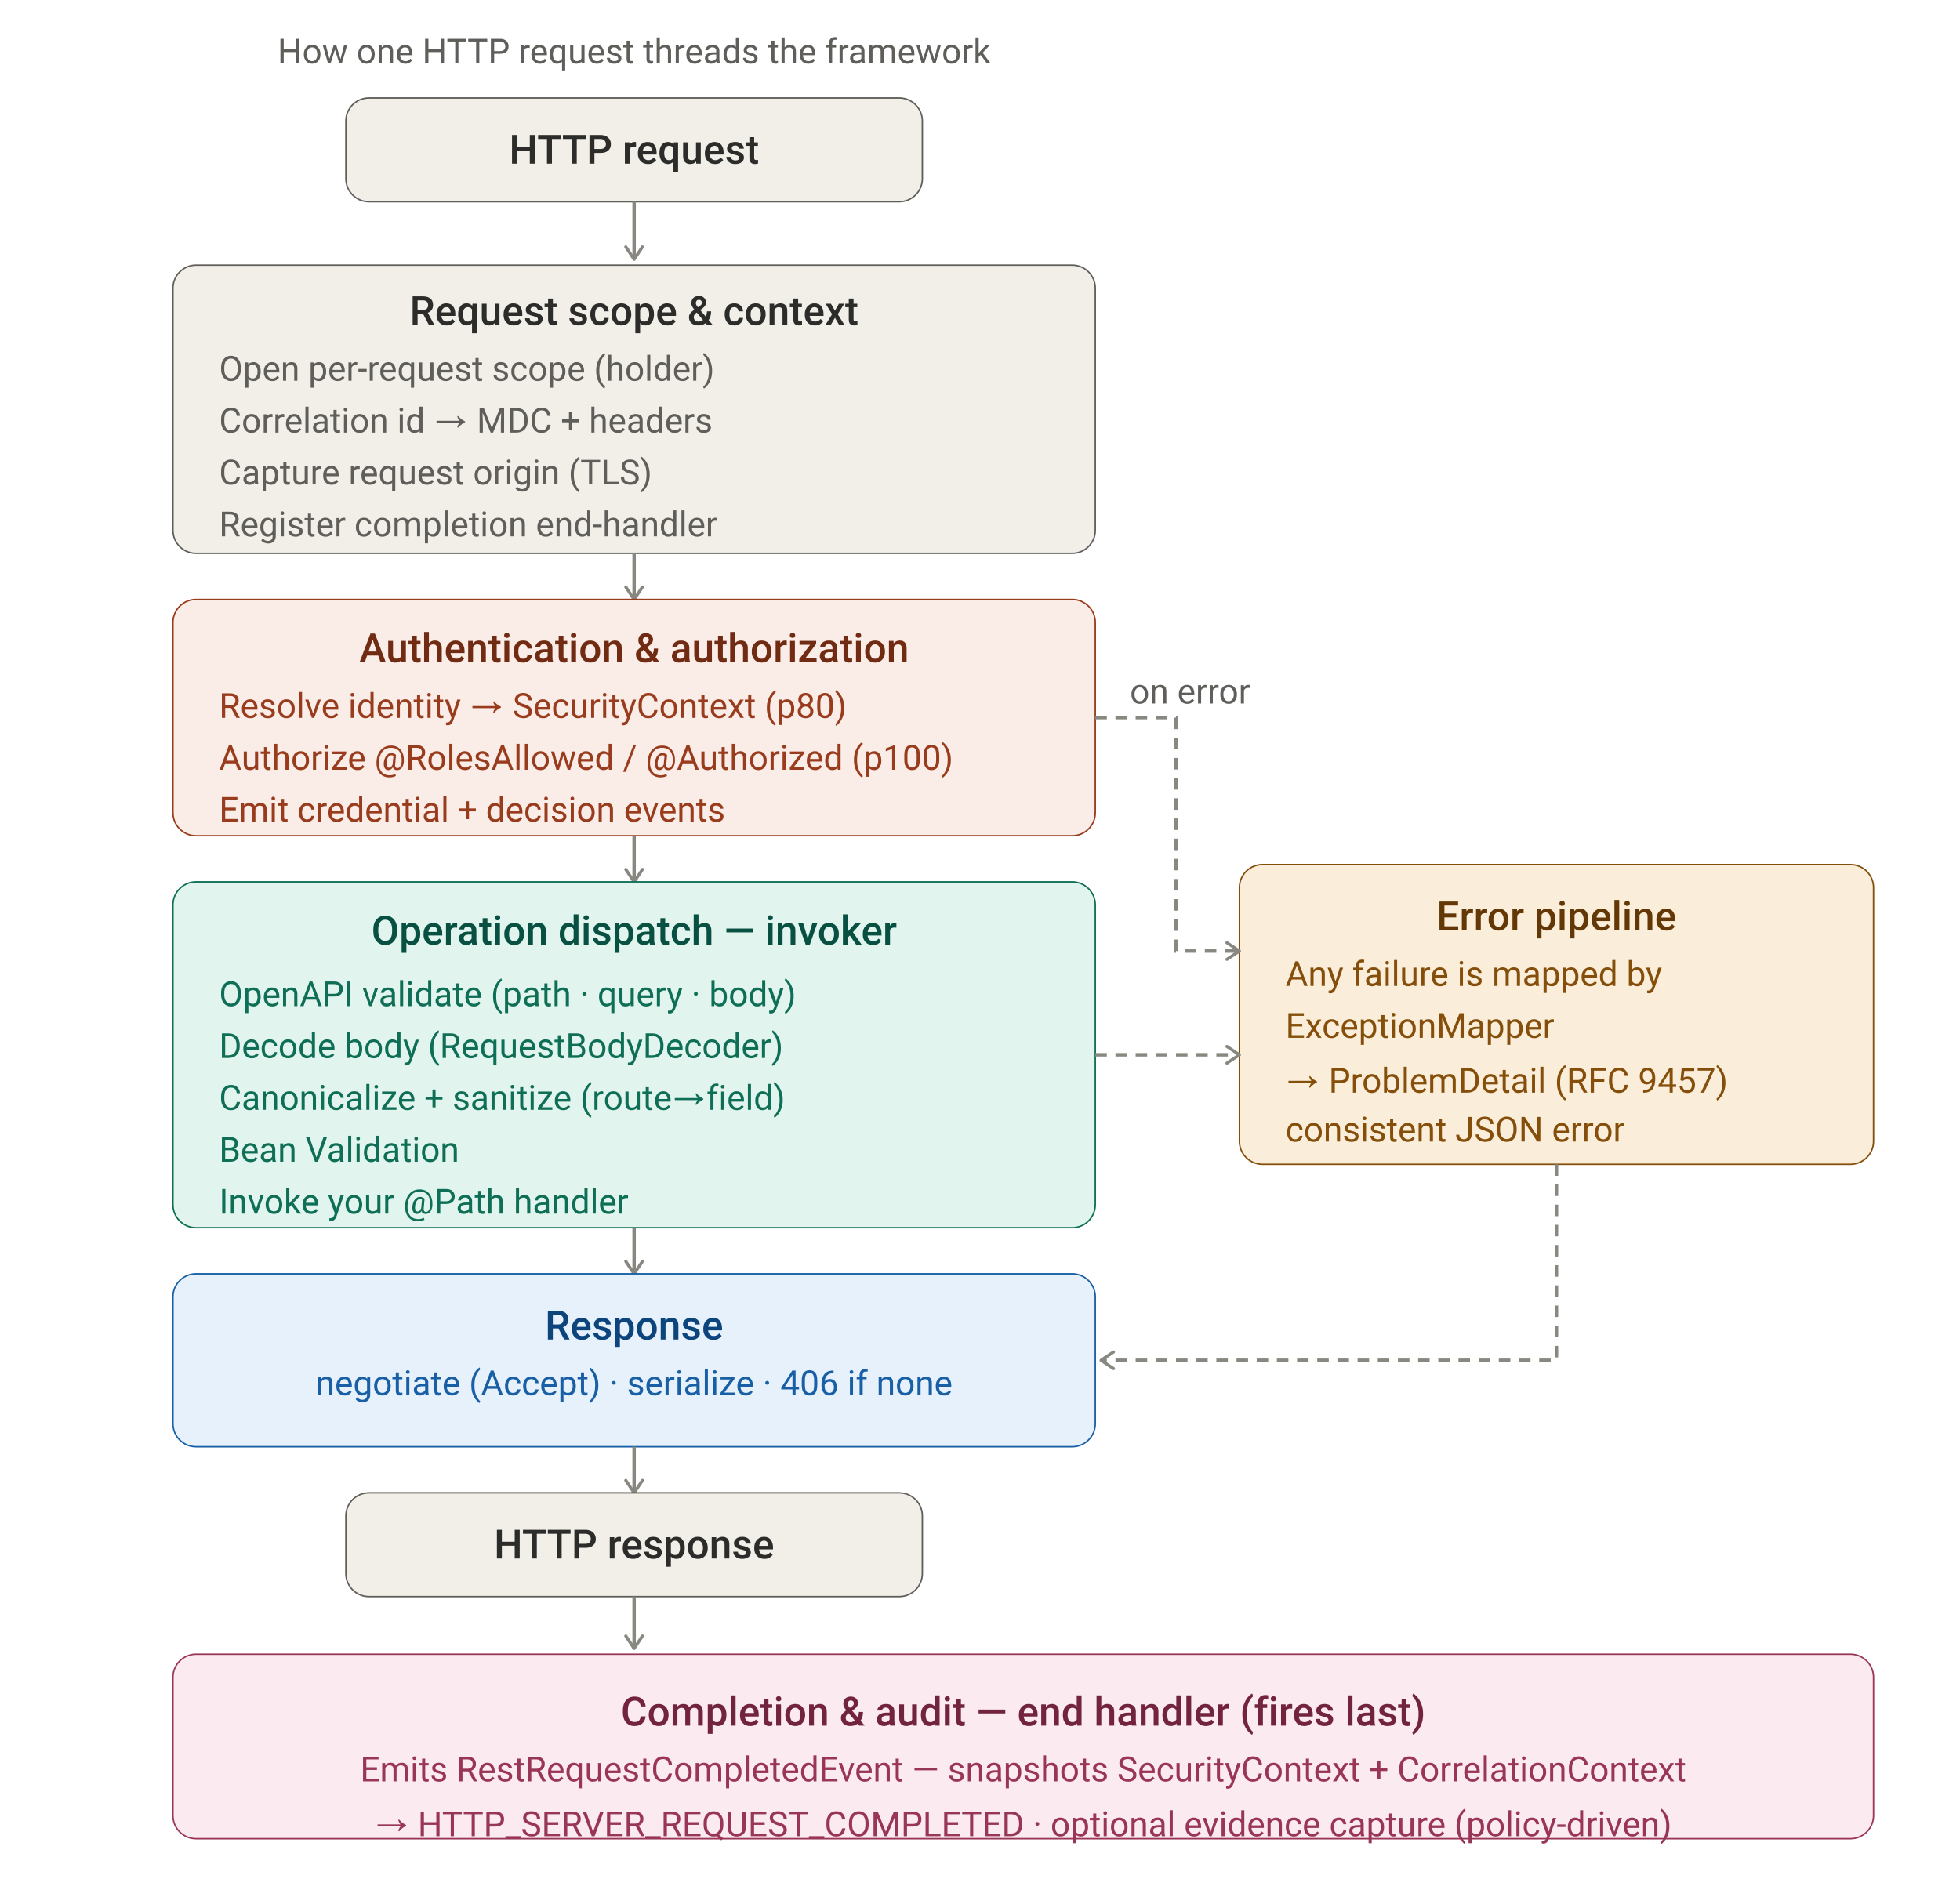
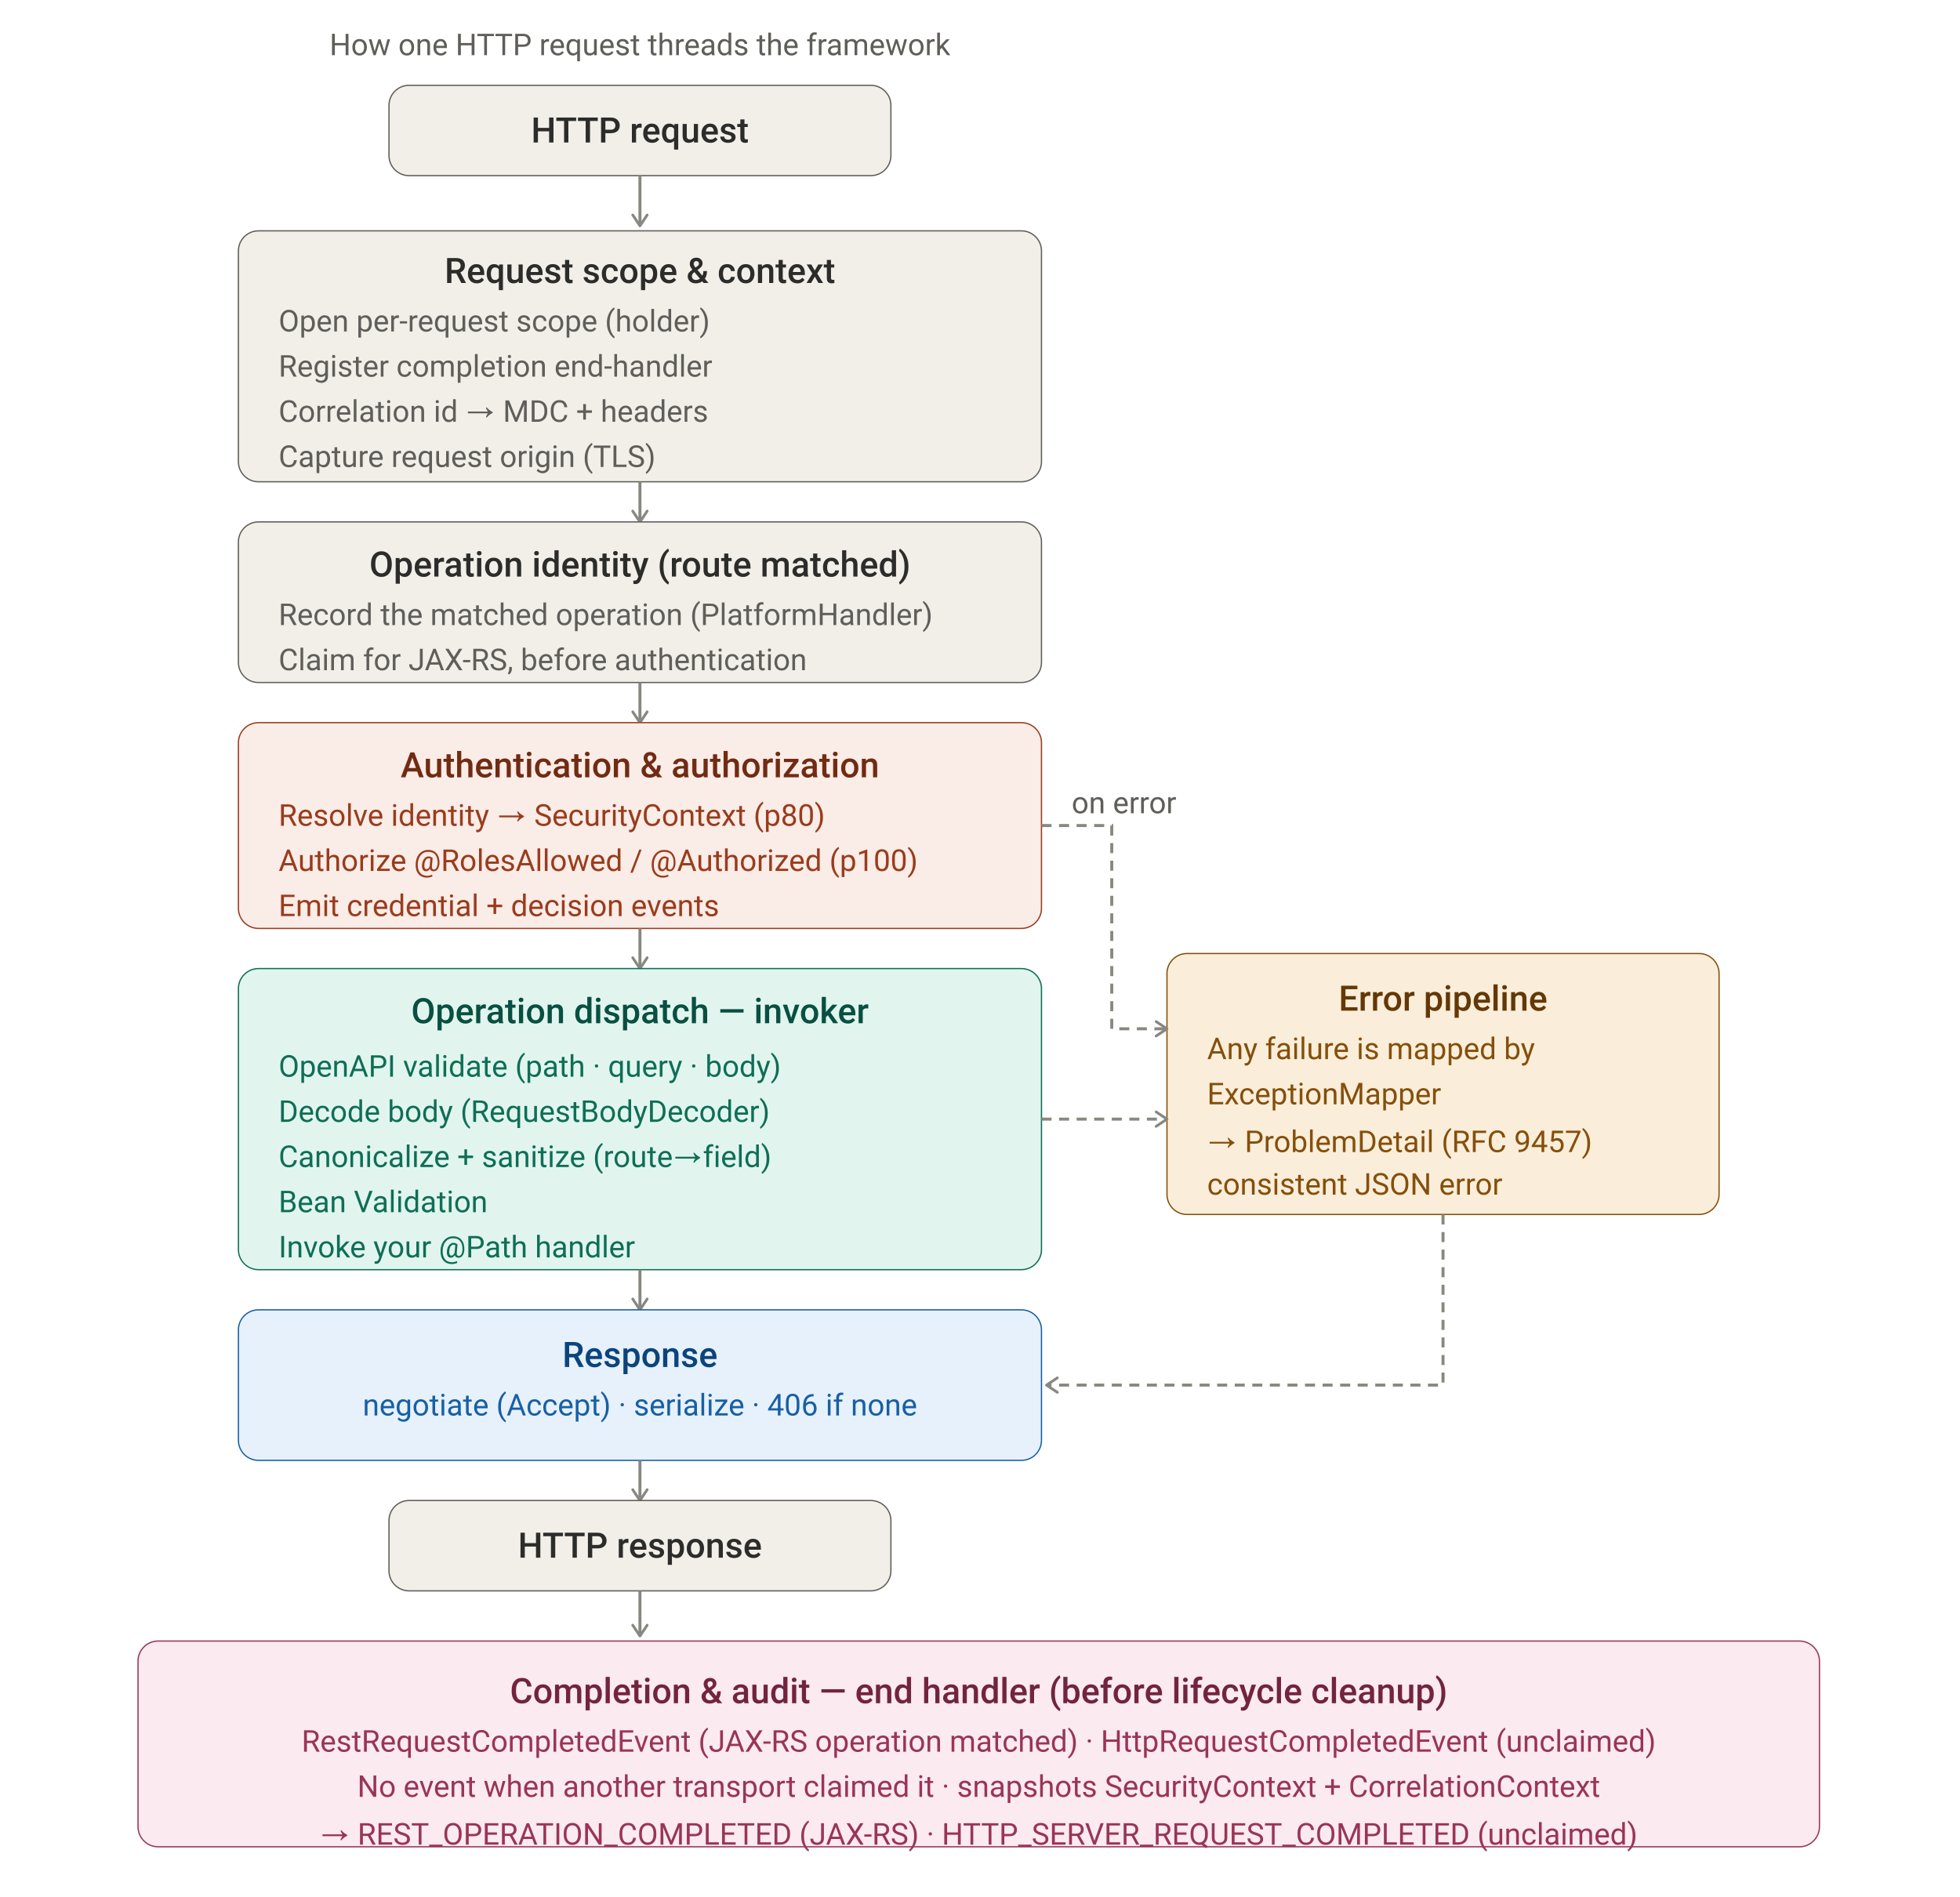
- <svg xmlns="http://www.w3.org/2000/svg" width="100%" viewBox="0 0 680 658" role="img">
+ <svg xmlns="http://www.w3.org/2000/svg" width="100%" viewBox="-35 0 781 756" role="img">
  <defs>
    <style>
text{font-family:-apple-system,BlinkMacSystemFont,"Segoe UI",Roboto,Helvetica,Arial,sans-serif;}
.title{font-size:14px;font-weight:500;}
.sub{font-size:12px;font-weight:400;}
.cap{font-size:12px;font-weight:400;fill:#5F5E5A;}
.arrow{stroke:#888780;stroke-width:1.2;fill:none;}
.dash{stroke:#888780;stroke-width:1.2;fill:none;stroke-dasharray:4 3;}
.fill-gray{fill:#F1EFE8;stroke:#5F5E5A;}.gray-t{fill:#2C2C2A;}.gray-s{fill:#5F5E5A;}
.fill-blue{fill:#E6F1FB;stroke:#185FA5;}.blue-t{fill:#0C447C;}.blue-s{fill:#185FA5;}
.fill-coral{fill:#FAECE7;stroke:#993C1D;}.coral-t{fill:#712B13;}.coral-s{fill:#993C1D;}
.fill-teal{fill:#E1F5EE;stroke:#0F6E56;}.teal-t{fill:#085041;}.teal-s{fill:#0F6E56;}
.fill-amber{fill:#FAEEDA;stroke:#854F0B;}.amber-t{fill:#633806;}.amber-s{fill:#854F0B;}
.fill-pink{fill:#FBEAF0;stroke:#993556;}.pink-t{fill:#72243E;}.pink-s{fill:#993556;}
@media (prefers-color-scheme:dark){
.cap{fill:#B4B2A9;}.arrow{stroke:#888780;}.dash{stroke:#888780;}
.fill-gray{fill:#2C2C2A;stroke:#B4B2A9;}.gray-t{fill:#F1EFE8;}.gray-s{fill:#D3D1C7;}
.fill-blue{fill:#0C447C;stroke:#85B7EB;}.blue-t{fill:#E6F1FB;}.blue-s{fill:#B5D4F4;}
.fill-coral{fill:#712B13;stroke:#F0997B;}.coral-t{fill:#FAECE7;}.coral-s{fill:#F5C4B3;}
.fill-teal{fill:#085041;stroke:#5DCAA5;}.teal-t{fill:#E1F5EE;}.teal-s{fill:#9FE1CB;}
.fill-amber{fill:#633806;stroke:#FAC775;}.amber-t{fill:#FAEEDA;}.amber-s{fill:#FAC775;}
.fill-pink{fill:#72243E;stroke:#ED93B1;}.pink-t{fill:#FBEAF0;}.pink-s{fill:#F4C0D1;}
}
</style>
    <marker id="arrow" viewBox="0 0 10 10" refX="8" refY="5" markerWidth="6" markerHeight="6" orient="auto-start-reverse">
      <path d="M2 1L8 5L2 9" fill="none" stroke="context-stroke" stroke-width="1.5" stroke-linecap="round" stroke-linejoin="round" />
    </marker>
  </defs>
  <text class="cap" x="220" y="22" text-anchor="middle">How one HTTP request threads the framework</text>
  <g>
    <rect class="fill-gray" x="120" y="34" width="200" height="36" rx="8" stroke-width="0.5" />
    <text class="title gray-t" x="220" y="52" text-anchor="middle" dominant-baseline="central">HTTP request</text>
  </g>
  <line class="arrow" x1="220" y1="70" x2="220" y2="90" marker-end="url(#arrow)" />
  <g>
    <rect class="fill-gray" x="60" y="92" width="320" height="100" rx="8" stroke-width="0.5" />
    <text class="title gray-t" x="220" y="108" text-anchor="middle" dominant-baseline="central">Request scope &amp; context</text>
    <text class="sub gray-s" x="76" y="128" dominant-baseline="central">Open per-request scope (holder)</text>
-     <text class="sub gray-s" x="76" y="146" dominant-baseline="central">Correlation id → MDC + headers</text>
-     <text class="sub gray-s" x="76" y="164" dominant-baseline="central">Capture request origin (TLS)</text>
-     <text class="sub gray-s" x="76" y="182" dominant-baseline="central">Register completion end-handler</text>
+     <text class="sub gray-s" x="76" y="146" dominant-baseline="central">Register completion end-handler</text>
+     <text class="sub gray-s" x="76" y="164" dominant-baseline="central">Correlation id → MDC + headers</text>
+     <text class="sub gray-s" x="76" y="182" dominant-baseline="central">Capture request origin (TLS)</text>
  </g>
  <line class="arrow" x1="220" y1="192" x2="220" y2="208" marker-end="url(#arrow)" />
  <g>
-     <rect class="fill-coral" x="60" y="208" width="320" height="82" rx="8" stroke-width="0.5" />
-     <text class="title coral-t" x="220" y="225" text-anchor="middle" dominant-baseline="central">Authentication &amp; authorization</text>
-     <text class="sub coral-s" x="76" y="245" dominant-baseline="central">Resolve identity → SecurityContext (p80)</text>
-     <text class="sub coral-s" x="76" y="263" dominant-baseline="central">Authorize @RolesAllowed / @Authorized (p100)</text>
-     <text class="sub coral-s" x="76" y="281" dominant-baseline="central">Emit credential + decision events</text>
+     <rect class="fill-gray" x="60" y="208" width="320" height="64" rx="8" stroke-width="0.5" />
+     <text class="title gray-t" x="220" y="225" text-anchor="middle" dominant-baseline="central">Operation identity (route matched)</text>
+     <text class="sub gray-s" x="76" y="245" dominant-baseline="central">Record the matched operation (PlatformHandler)</text>
+     <text class="sub gray-s" x="76" y="263" dominant-baseline="central">Claim for JAX-RS, before authentication</text>
  </g>
-   <line class="arrow" x1="220" y1="290" x2="220" y2="306" marker-end="url(#arrow)" />
+   <line class="arrow" x1="220" y1="272" x2="220" y2="288" marker-end="url(#arrow)" />
  <g>
-     <rect class="fill-teal" x="60" y="306" width="320" height="120" rx="8" stroke-width="0.5" />
-     <text class="title teal-t" x="220" y="323" text-anchor="middle" dominant-baseline="central">Operation dispatch — invoker</text>
-     <text class="sub teal-s" x="76" y="345" dominant-baseline="central">OpenAPI validate (path · query · body)</text>
-     <text class="sub teal-s" x="76" y="363" dominant-baseline="central">Decode body (RequestBodyDecoder)</text>
-     <text class="sub teal-s" x="76" y="381" dominant-baseline="central">Canonicalize + sanitize (route→field)</text>
-     <text class="sub teal-s" x="76" y="399" dominant-baseline="central">Bean Validation</text>
-     <text class="sub teal-s" x="76" y="417" dominant-baseline="central">Invoke your @Path handler</text>
+     <rect class="fill-coral" x="60" y="288" width="320" height="82" rx="8" stroke-width="0.5" />
+     <text class="title coral-t" x="220" y="305" text-anchor="middle" dominant-baseline="central">Authentication &amp; authorization</text>
+     <text class="sub coral-s" x="76" y="325" dominant-baseline="central">Resolve identity → SecurityContext (p80)</text>
+     <text class="sub coral-s" x="76" y="343" dominant-baseline="central">Authorize @RolesAllowed / @Authorized (p100)</text>
+     <text class="sub coral-s" x="76" y="361" dominant-baseline="central">Emit credential + decision events</text>
  </g>
-   <line class="arrow" x1="220" y1="426" x2="220" y2="442" marker-end="url(#arrow)" />
+   <line class="arrow" x1="220" y1="370" x2="220" y2="386" marker-end="url(#arrow)" />
  <g>
-     <rect class="fill-blue" x="60" y="442" width="320" height="60" rx="8" stroke-width="0.5" />
-     <text class="title blue-t" x="220" y="460" text-anchor="middle" dominant-baseline="central">Response</text>
-     <text class="sub blue-s" x="220" y="480" text-anchor="middle" dominant-baseline="central">negotiate (Accept) · serialize · 406 if none</text>
+     <rect class="fill-teal" x="60" y="386" width="320" height="120" rx="8" stroke-width="0.5" />
+     <text class="title teal-t" x="220" y="403" text-anchor="middle" dominant-baseline="central">Operation dispatch — invoker</text>
+     <text class="sub teal-s" x="76" y="425" dominant-baseline="central">OpenAPI validate (path · query · body)</text>
+     <text class="sub teal-s" x="76" y="443" dominant-baseline="central">Decode body (RequestBodyDecoder)</text>
+     <text class="sub teal-s" x="76" y="461" dominant-baseline="central">Canonicalize + sanitize (route→field)</text>
+     <text class="sub teal-s" x="76" y="479" dominant-baseline="central">Bean Validation</text>
+     <text class="sub teal-s" x="76" y="497" dominant-baseline="central">Invoke your @Path handler</text>
  </g>
-   <line class="arrow" x1="220" y1="502" x2="220" y2="518" marker-end="url(#arrow)" />
+   <line class="arrow" x1="220" y1="506" x2="220" y2="522" marker-end="url(#arrow)" />
  <g>
-     <rect class="fill-gray" x="120" y="518" width="200" height="36" rx="8" stroke-width="0.5" />
-     <text class="title gray-t" x="220" y="536" text-anchor="middle" dominant-baseline="central">HTTP response</text>
+     <rect class="fill-blue" x="60" y="522" width="320" height="60" rx="8" stroke-width="0.5" />
+     <text class="title blue-t" x="220" y="540" text-anchor="middle" dominant-baseline="central">Response</text>
+     <text class="sub blue-s" x="220" y="560" text-anchor="middle" dominant-baseline="central">negotiate (Accept) · serialize · 406 if none</text>
+   </g>
+   <line class="arrow" x1="220" y1="582" x2="220" y2="598" marker-end="url(#arrow)" />
+   <g>
+     <rect class="fill-gray" x="120" y="598" width="200" height="36" rx="8" stroke-width="0.5" />
+     <text class="title gray-t" x="220" y="616" text-anchor="middle" dominant-baseline="central">HTTP response</text>
  </g>
  <g>
-     <rect class="fill-amber" x="430" y="300" width="220" height="104" rx="8" stroke-width="0.5" />
-     <text class="title amber-t" x="540" y="318" text-anchor="middle" dominant-baseline="central">Error pipeline</text>
-     <text class="sub amber-s" x="446" y="338" dominant-baseline="central">Any failure is mapped by</text>
-     <text class="sub amber-s" x="446" y="356" dominant-baseline="central">ExceptionMapper</text>
-     <text class="sub amber-s" x="446" y="374" dominant-baseline="central">→ ProblemDetail (RFC 9457)</text>
-     <text class="sub amber-s" x="446" y="392" dominant-baseline="central">consistent JSON error</text>
+     <rect class="fill-amber" x="430" y="380" width="220" height="104" rx="8" stroke-width="0.5" />
+     <text class="title amber-t" x="540" y="398" text-anchor="middle" dominant-baseline="central">Error pipeline</text>
+     <text class="sub amber-s" x="446" y="418" dominant-baseline="central">Any failure is mapped by</text>
+     <text class="sub amber-s" x="446" y="436" dominant-baseline="central">ExceptionMapper</text>
+     <text class="sub amber-s" x="446" y="454" dominant-baseline="central">→ ProblemDetail (RFC 9457)</text>
+     <text class="sub amber-s" x="446" y="472" dominant-baseline="central">consistent JSON error</text>
  </g>
-   <path class="dash" d="M380 249 L408 249 L408 330 L430 330" marker-end="url(#arrow)" />
-   <path class="dash" d="M380 366 L430 366" marker-end="url(#arrow)" />
-   <text class="cap" x="392" y="240" dominant-baseline="central">on error</text>
-   <path class="dash" d="M540 404 L540 472 L382 472" marker-end="url(#arrow)" />
-   <line class="arrow" x1="220" y1="554" x2="220" y2="572" marker-end="url(#arrow)" />
+   <path class="dash" d="M380 329 L408 329 L408 410 L430 410" marker-end="url(#arrow)" />
+   <path class="dash" d="M380 446 L430 446" marker-end="url(#arrow)" />
+   <text class="cap" x="392" y="320" dominant-baseline="central">on error</text>
+   <path class="dash" d="M540 484 L540 552 L382 552" marker-end="url(#arrow)" />
+   <line class="arrow" x1="220" y1="634" x2="220" y2="652" marker-end="url(#arrow)" />
  <g>
-     <rect class="fill-pink" x="60" y="574" width="590" height="64" rx="8" stroke-width="0.5" />
-     <text class="title pink-t" x="355" y="594" text-anchor="middle" dominant-baseline="central">Completion &amp; audit — end handler (fires last)</text>
-     <text class="sub pink-s" x="355" y="614" text-anchor="middle" dominant-baseline="central">Emits RestRequestCompletedEvent — snapshots SecurityContext + CorrelationContext</text>
-     <text class="sub pink-s" x="355" y="632" text-anchor="middle" dominant-baseline="central">→ HTTP_SERVER_REQUEST_COMPLETED · optional evidence capture (policy-driven)</text>
+     <rect class="fill-pink" x="20" y="654" width="670" height="82" rx="8" stroke-width="0.5" />
+     <text class="title pink-t" x="355" y="674" text-anchor="middle" dominant-baseline="central">Completion &amp; audit — end handler (before lifecycle cleanup)</text>
+     <text class="sub pink-s" x="355" y="694" text-anchor="middle" dominant-baseline="central">RestRequestCompletedEvent (JAX-RS operation matched) · HttpRequestCompletedEvent (unclaimed)</text>
+     <text class="sub pink-s" x="355" y="712" text-anchor="middle" dominant-baseline="central">No event when another transport claimed it · snapshots SecurityContext + CorrelationContext</text>
+     <text class="sub pink-s" x="355" y="730" text-anchor="middle" dominant-baseline="central">→ REST_OPERATION_COMPLETED (JAX-RS) · HTTP_SERVER_REQUEST_COMPLETED (unclaimed)</text>
  </g>
</svg>
